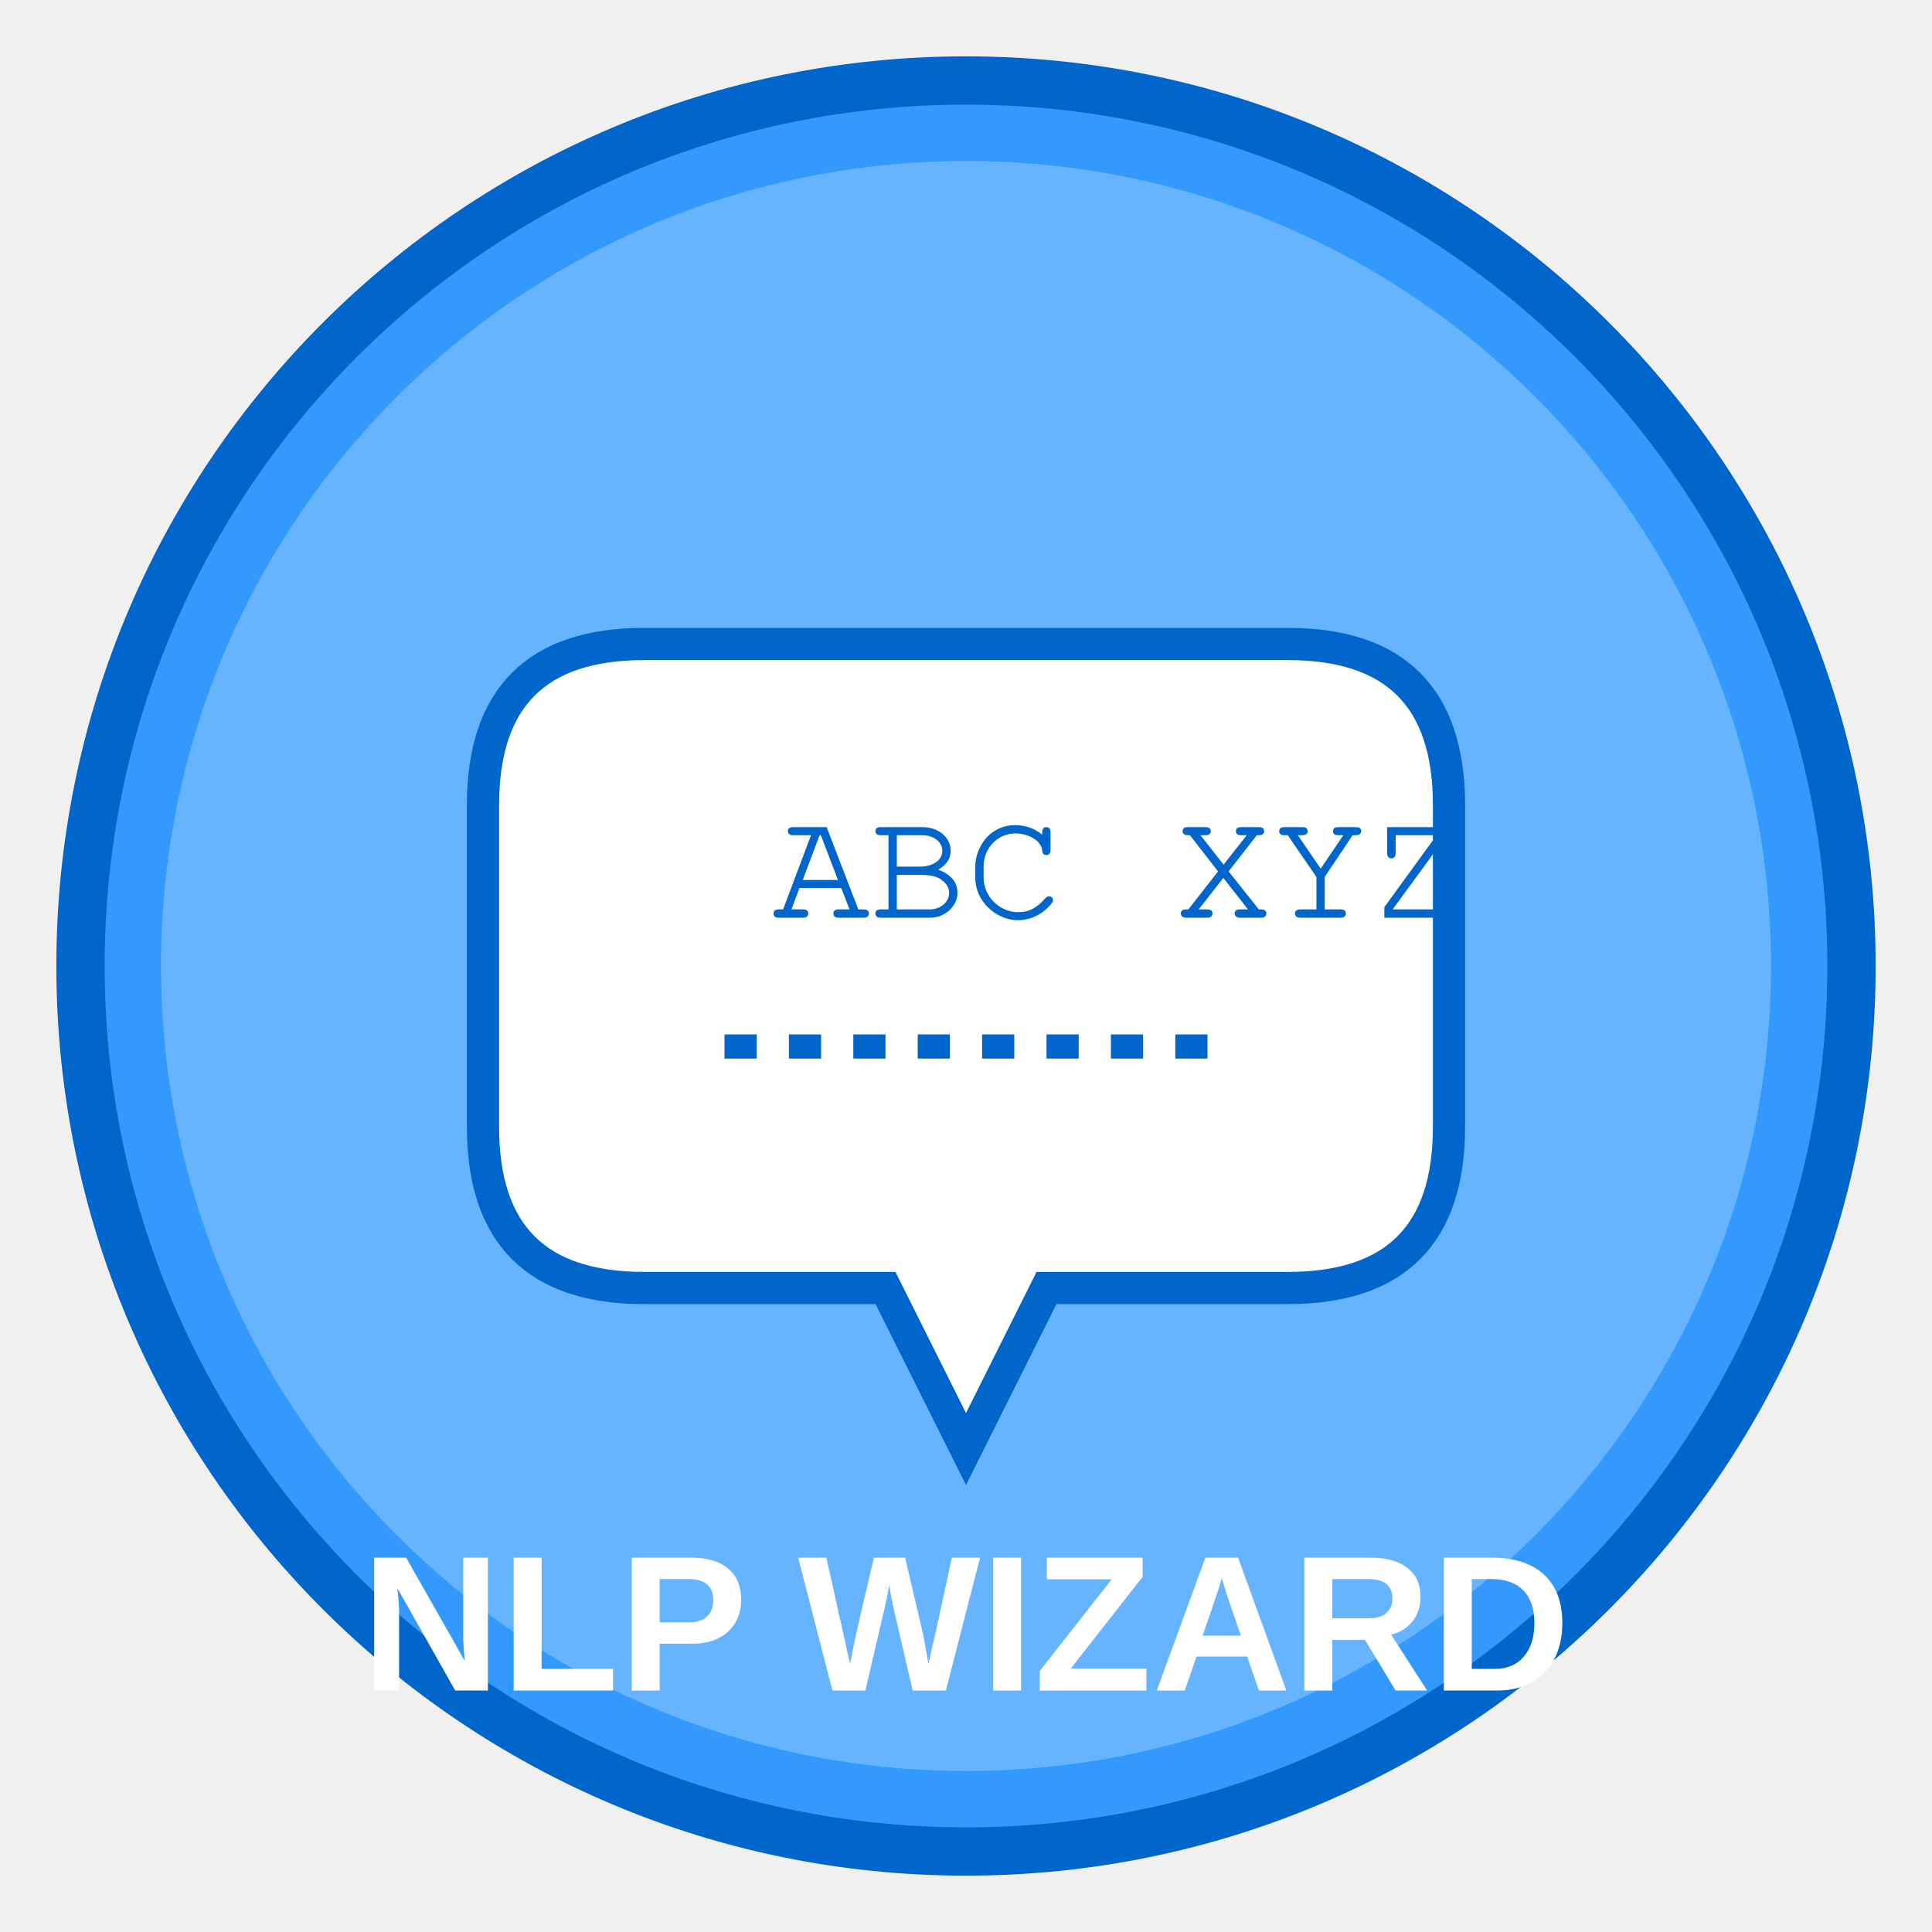
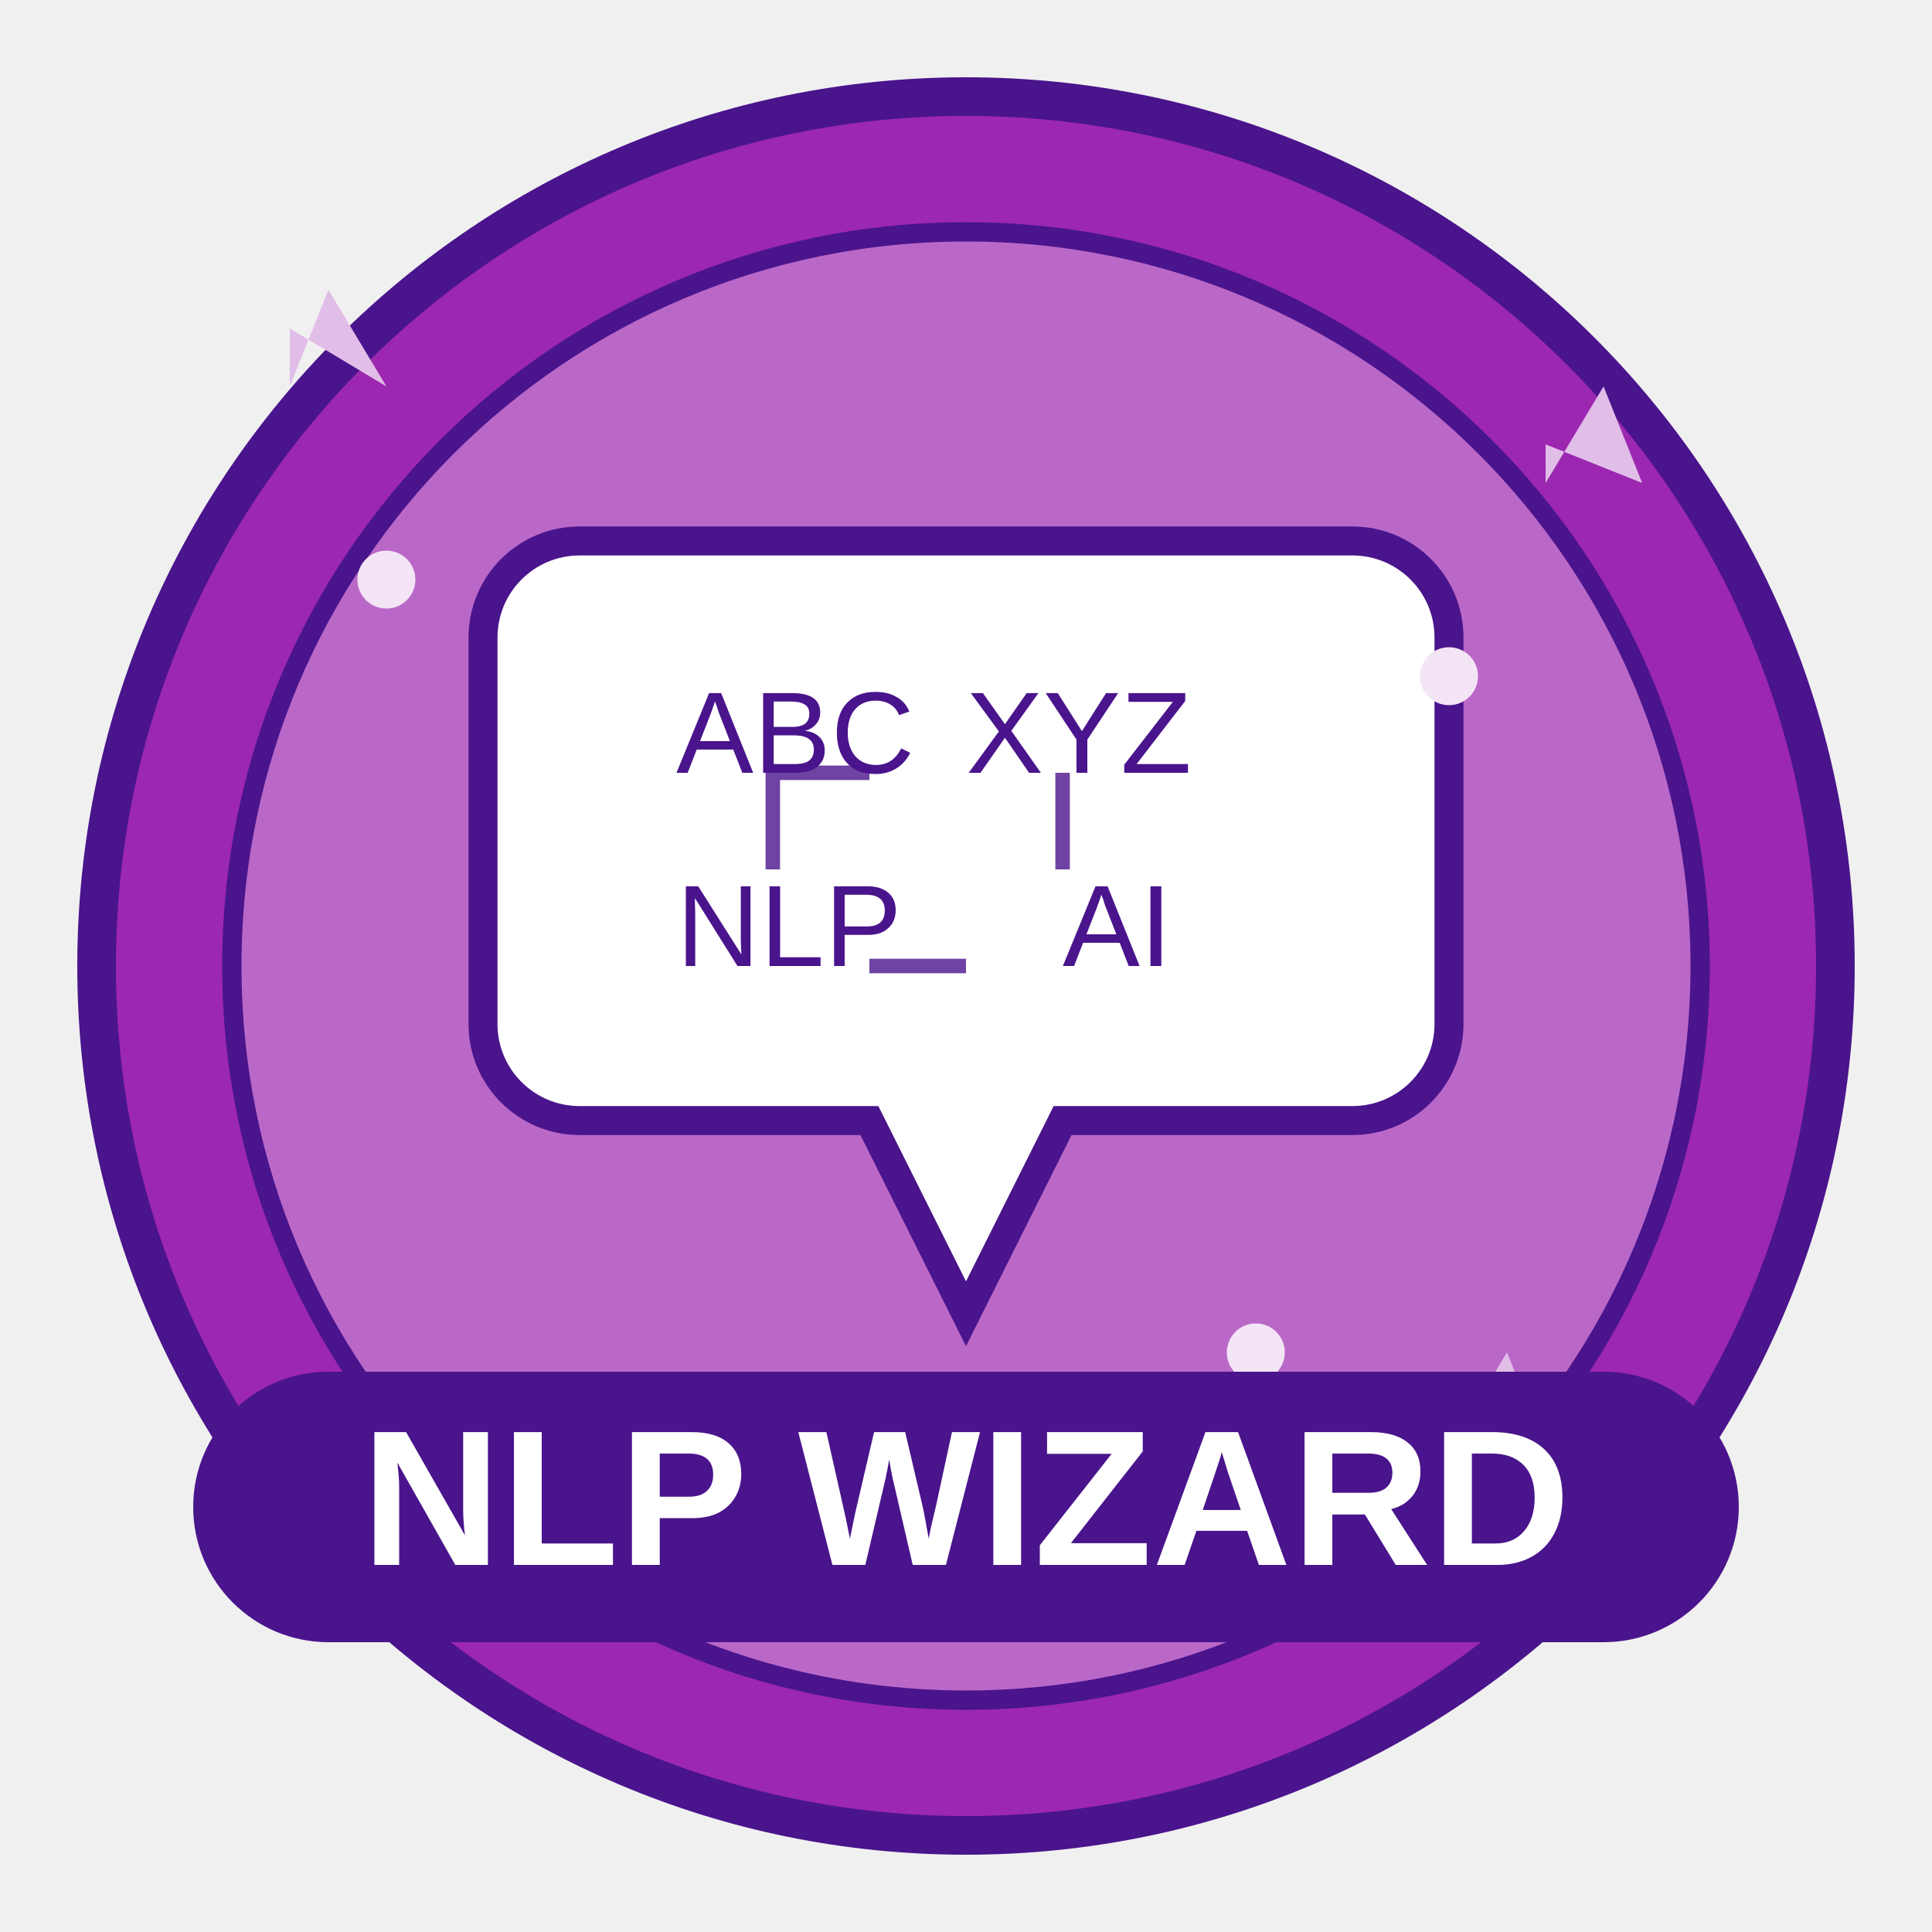
- <svg xmlns="http://www.w3.org/2000/svg" width="120" height="120">
-   <circle cx="60" cy="60" r="55" fill="#3399ff" stroke="#0066cc" stroke-width="3" />
-   <circle cx="60" cy="60" r="50" fill="#66b3ff" stroke="none" />
-   <path d="M40,40 L80,40 Q90,40 90,50 L90,70 Q90,80 80,80 L65,80 L60,90 L55,80 L40,80 Q30,80 30,70 L30,50 Q30,40 40,40 Z" fill="white" stroke="#0066cc" stroke-width="2" />
-   <text x="48" y="57" font-family="Courier, monospace" font-size="10" fill="#0066cc">ABC</text>
-   <text x="73" y="57" font-family="Courier, monospace" font-size="10" fill="#0066cc">XYZ</text>
-   <line x1="45" y1="65" x2="75" y2="65" stroke="#0066cc" stroke-width="1.5" stroke-dasharray="2,2" />
-   <text x="60" y="105" font-family="Arial, sans-serif" font-size="12" font-weight="bold" text-anchor="middle" fill="white">NLP WIZARD</text>
+ <svg xmlns="http://www.w3.org/2000/svg" width="100" height="100" viewBox="0 0 100 100">
+   <circle cx="50" cy="50" r="45" fill="#9C27B0" stroke="#4A148C" stroke-width="2" />
+   <circle cx="50" cy="50" r="38" fill="#BA68C8" stroke="#4A148C" stroke-width="1" />
+   <g transform="translate(25, 28)">
+     <path d="M 0,5               A 5,5 0 0 1 5,0               H 45               A 5,5 0 0 1 50,5               V 25               A 5,5 0 0 1 45,30               H 30              L 25,40              L 20,30              H 5               A 5,5 0 0 1 0,25               Z" fill="white" stroke="#4A148C" stroke-width="1.5" />
+     <text x="10" y="12" font-family="Arial, sans-serif" font-size="6" fill="#4A148C">ABC</text>
+     <text x="25" y="12" font-family="Arial, sans-serif" font-size="6" fill="#4A148C">XYZ</text>
+     <text x="10" y="22" font-family="Arial, sans-serif" font-size="6" fill="#4A148C">NLP</text>
+     <text x="30" y="22" font-family="Arial, sans-serif" font-size="6" fill="#4A148C">AI</text>
+     <g stroke="#4A148C" stroke-width="0.75" opacity="0.8">
+       <line x1="15" y1="12" x2="20" y2="12">
+         <animate attributeName="x2" values="20;22;20" dur="2s" repeatCount="indefinite" />
+       </line>
+       <line x1="20" y1="22" x2="25" y2="22">
+         <animate attributeName="x2" values="25;28;25" dur="1.8s" repeatCount="indefinite" />
+       </line>
+       <line x1="15" y1="12" x2="15" y2="17">
+         <animate attributeName="y2" values="17;19;17" dur="2.2s" repeatCount="indefinite" />
+       </line>
+       <line x1="30" y1="12" x2="30" y2="17">
+         <animate attributeName="y2" values="17;19;17" dur="1.5s" repeatCount="indefinite" />
+       </line>
+     </g>
+   </g>
+   <g>
+     <path d="M15,20 L17,15 L20,20 L15,17 Z" fill="#E1BEE7">
+       <animate attributeName="opacity" values="1;0.3;1" dur="2s" repeatCount="indefinite" />
+     </path>
+     <path d="M80,25 L83,20 L85,25 L80,23 Z" fill="#E1BEE7">
+       <animate attributeName="opacity" values="0.3;1;0.3" dur="1.5s" repeatCount="indefinite" />
+     </path>
+     <path d="M25,80 L28,75 L30,80 L25,77 Z" fill="#E1BEE7">
+       <animate attributeName="opacity" values="0.6;0.2;0.6" dur="1.8s" repeatCount="indefinite" />
+     </path>
+     <path d="M75,75 L78,70 L80,75 L75,73 Z" fill="#E1BEE7">
+       <animate attributeName="opacity" values="0.4;1;0.4" dur="2.3s" repeatCount="indefinite" />
+     </path>
+   </g>
+   <circle cx="20" cy="30" r="1.5" fill="#F3E5F5">
+     <animate attributeName="r" values="1.5;2.5;1.5" dur="2s" repeatCount="indefinite" />
+   </circle>
+   <circle cx="75" cy="35" r="1.5" fill="#F3E5F5">
+     <animate attributeName="r" values="1.5;2.5;1.5" dur="1.7s" repeatCount="indefinite" />
+   </circle>
+   <circle cx="35" cy="75" r="1.5" fill="#F3E5F5">
+     <animate attributeName="r" values="1.5;2.5;1.5" dur="2.2s" repeatCount="indefinite" />
+   </circle>
+   <circle cx="65" cy="70" r="1.5" fill="#F3E5F5">
+     <animate attributeName="r" values="1.5;2.5;1.5" dur="1.9s" repeatCount="indefinite" />
+   </circle>
+   <path d="M 50,85 L 17,85 A 7,7 0 0 1 17,71 L 83,71 A 7,7 0 0 1 83,85 L 50,85 Z" fill="#4A148C" />
+   <text x="50" y="81" font-family="Arial, sans-serif" font-size="10" text-anchor="middle" fill="white" font-weight="bold">NLP WIZARD</text>
</svg>
